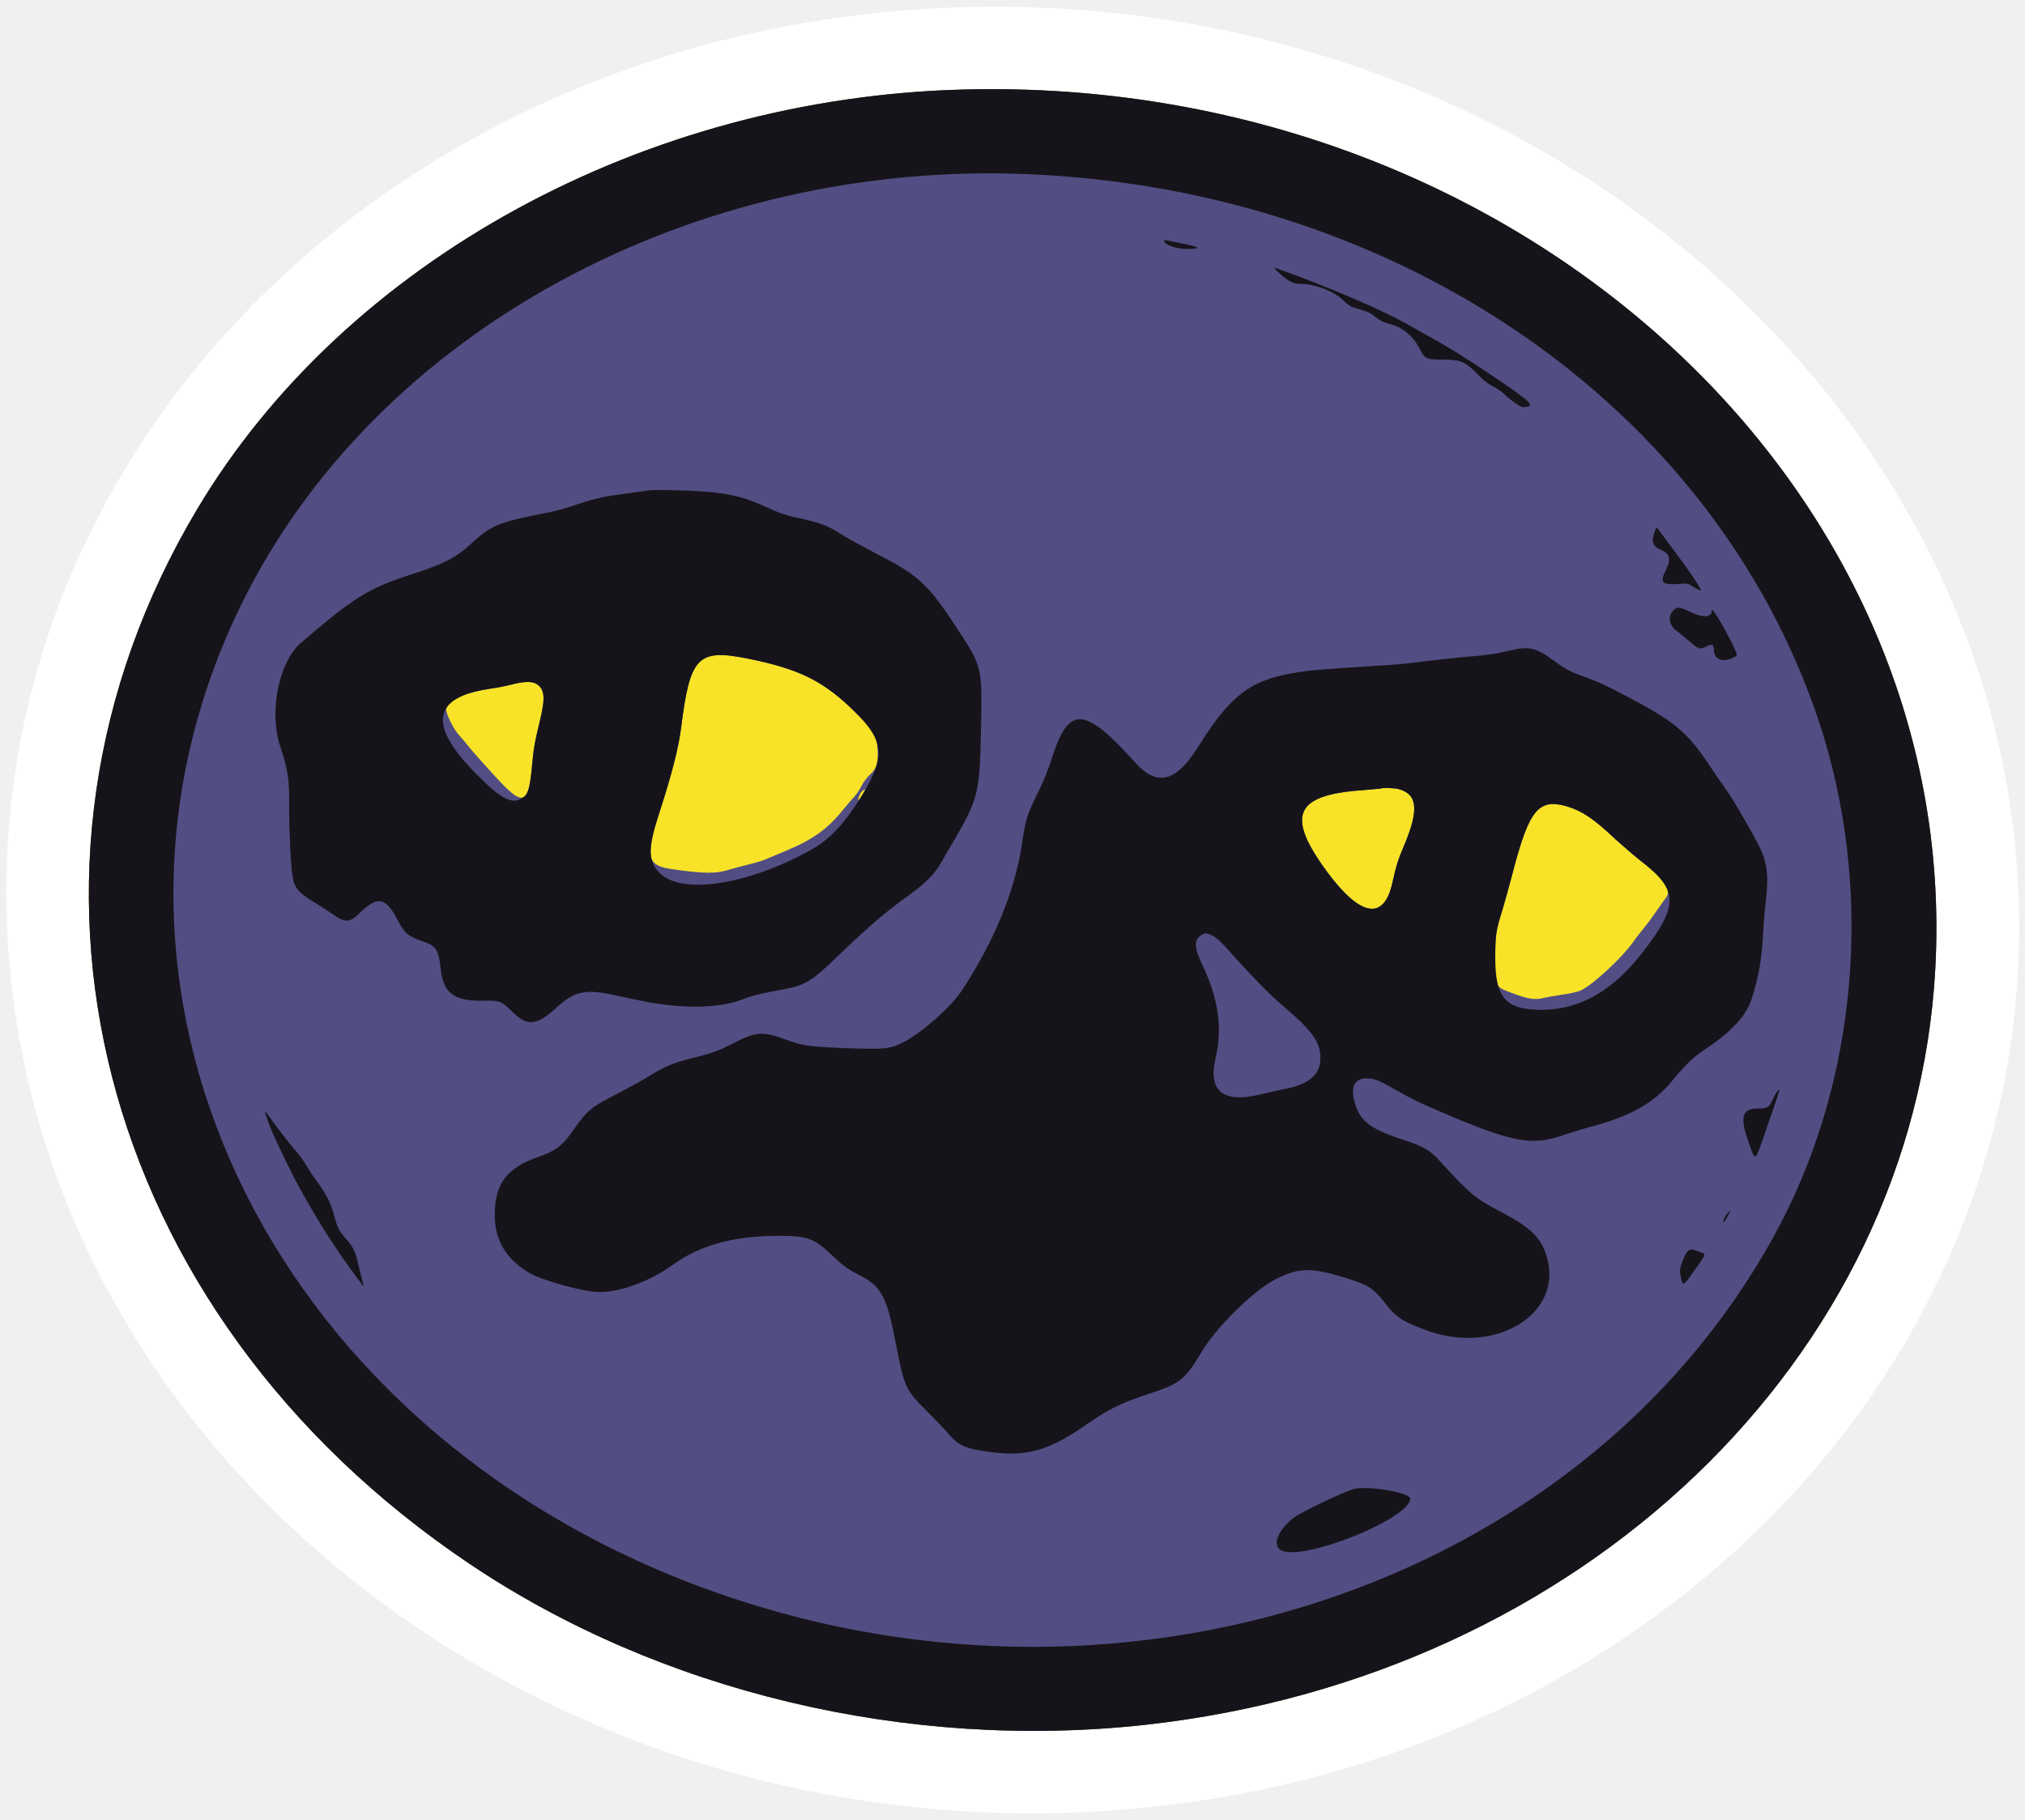
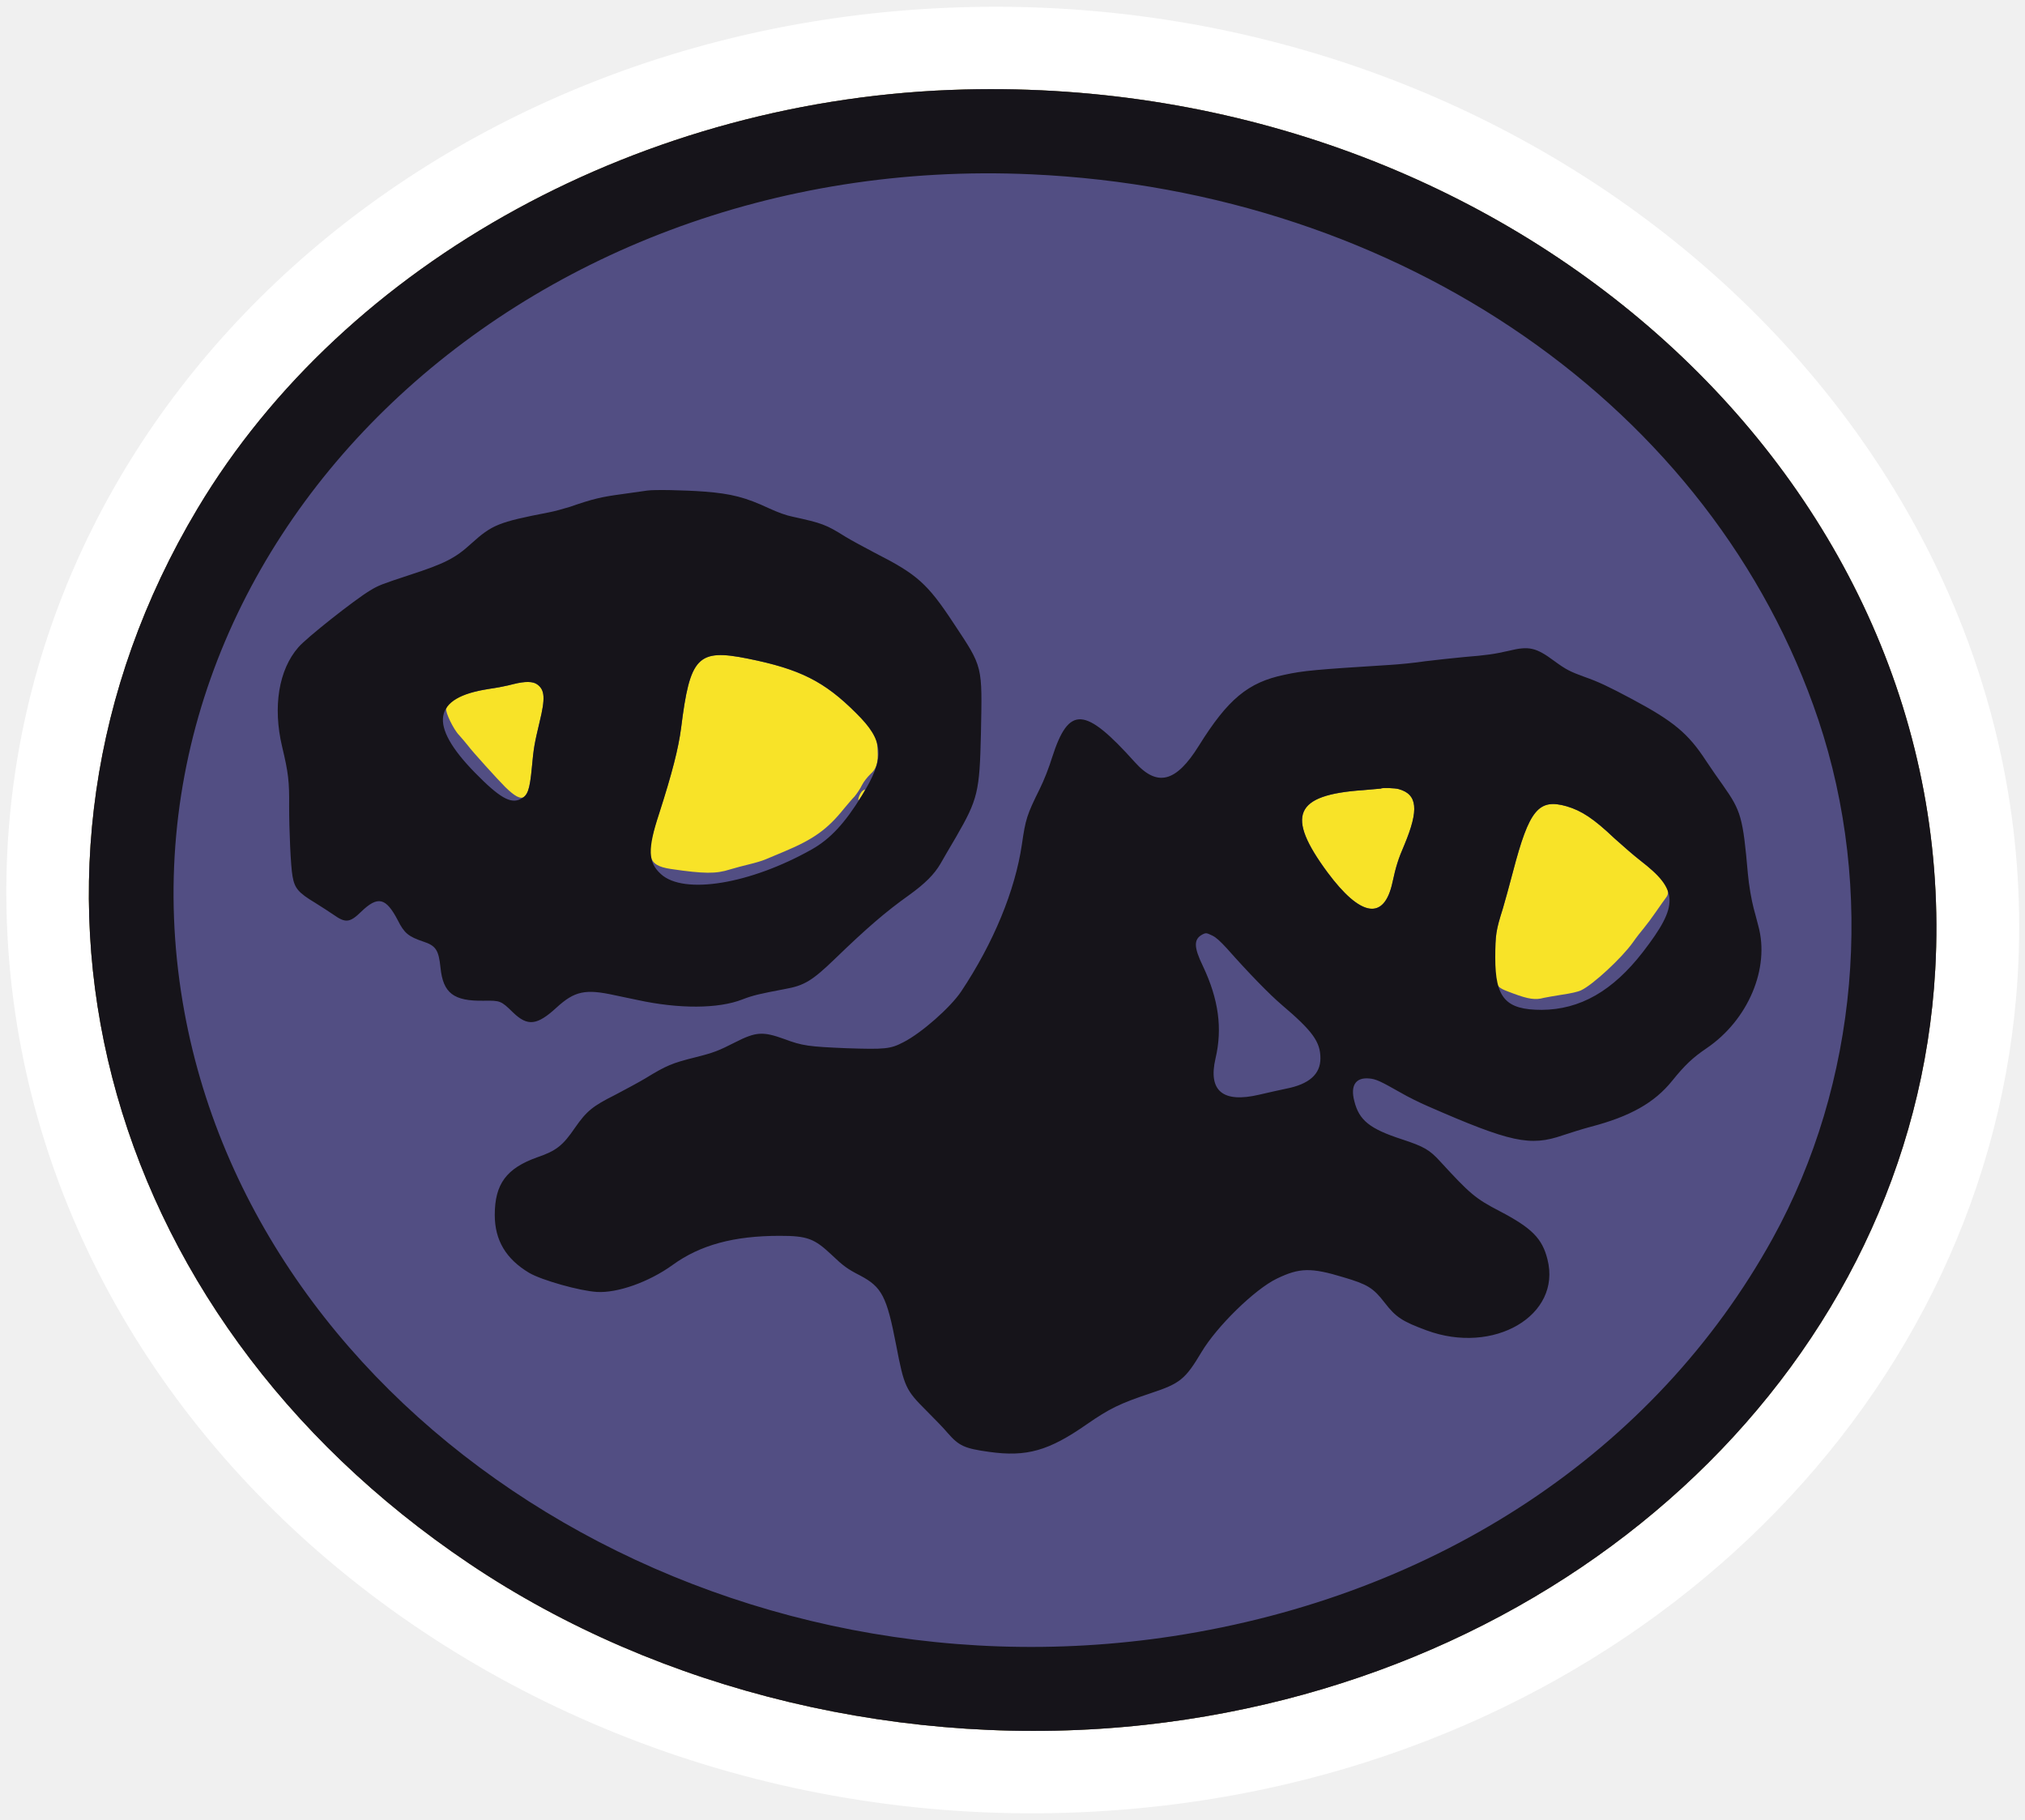
<svg xmlns="http://www.w3.org/2000/svg" viewBox="0 0 1940 1743" width="1940" height="1743">
  <g id="sticker-border" fill="#ffffff" transform="translate(0,1743) scale(0.25,-0.25)">
    <path d="M3680 6944 c-2080 -64 -3696 -1594 -3655 -3460 47 -2114 2167 -3729 4495 -3424 1774 233 3115 1557 3212 3172 123 2050 -1769 3783 -4052 3712z" />
  </g>
  <g id="color-f8e328" fill="#f8e328" transform="translate(0,1743) scale(0.25,-0.25)">
    <path d="M3696 6629 c-1225 -30 -2372 -657 -2939 -1606 -828 -1385 -391 -3080 1041 -4043 731 -492 1679 -718 2590 -618 1672 184 2945 1402 3028 2894 104 1866 -1617 3426 -3720 3373z" />
  </g>
  <g id="color-524e83" fill="#524e83" transform="translate(0,1743) scale(0.25,-0.25)">
    <path d="M3696 6629 c-1225 -30 -2372 -657 -2939 -1606 -828 -1385 -391 -3080 1041 -4043 731 -492 1679 -718 2590 -618 1672 184 2945 1402 3028 2894 104 1866 -1617 3426 -3720 3373z m-830 -2181 c199 -40 293 -87 414 -208 67 -66 81 -90 83 -142 3 -50 -4 -72 -28 -93 -11 -11 -25 -28 -32 -42 -6 -13 -19 -32 -28 -43 -10 -10 -27 -31 -40 -46 -64 -80 -117 -118 -229 -165 -29 -12 -62 -26 -74 -31 -12 -5 -39 -13 -60 -18 -21 -5 -55 -14 -75 -20 -53 -17 -98 -17 -227 2 -91 14 -98 48 -45 212 51 156 75 251 85 328 34 273 63 305 256 266z m-807 -99 c29 -21 31 -53 9 -143 -20 -84 -23 -100 -30 -177 -12 -128 -31 -142 -102 -73 -28 28 -127 137 -143 159 -8 10 -23 28 -33 39 -22 22 -54 89 -50 102 11 35 68 61 164 76 29 4 70 12 92 18 47 12 77 11 93 -1z m3301 -401 c72 -20 78 -79 22 -213 -24 -55 -33 -85 -46 -145 -32 -147 -122 -132 -249 39 -161 218 -127 297 137 315 36 3 67 6 68 6 3 4 55 2 68 -2z m-2056 -24 c-7 -11 -14 -20 -14 -19 -4 4 7 30 15 36 13 10 13 6 -1 -17z m2700 -42 c57 -17 103 -47 183 -123 32 -29 76 -67 98 -84 92 -71 122 -114 100 -142 -6 -8 -24 -33 -39 -55 -15 -22 -36 -50 -46 -62 -10 -12 -30 -37 -43 -56 -42 -59 -153 -162 -198 -183 -12 -6 -40 -12 -74 -17 -30 -5 -61 -10 -69 -12 -32 -9 -59 -5 -118 17 -71 27 -68 21 -68 135 0 90 2 106 29 190 7 24 25 88 39 142 62 237 98 281 206 250z" />
  </g>
  <g id="ink-16141a" fill="#16141a" transform="translate(0,1743) scale(0.25,-0.25)">
-     <path d="M3696 6629 c-1225 -30 -2372 -657 -2939 -1606 -828 -1385 -391 -3080 1041 -4043 731 -492 1679 -718 2590 -618 1672 184 2945 1402 3028 2894 104 1866 -1617 3426 -3720 3373z m256 -325 c1418 -64 2614 -894 3016 -2090 218 -650 153 -1398 -174 -1986 -748 -1350 -2532 -1928 -4116 -1335 -1675 628 -2462 2319 -1752 3765 512 1042 1730 1705 3026 1646z M4461 6047 c5 -14 48 -29 86 -29 59 0 54 7 -18 21 -72 15 -70 15 -68 8z M4904 5924 c34 -31 51 -40 83 -40 51 0 126 -29 158 -61 21 -20 32 -27 46 -31 42 -11 58 -17 74 -30 24 -20 38 -26 65 -33 43 -10 86 -46 109 -91 22 -42 25 -44 88 -44 71 0 87 -7 135 -56 23 -24 40 -37 60 -47 15 -8 33 -20 40 -27 18 -19 64 -52 72 -52 36 0 38 9 7 34 -54 43 -248 171 -321 212 -38 21 -90 51 -115 65 -105 60 -312 149 -511 220 -16 5 -16 5 10 -19z M2480 5092 c-12 -2 -56 -8 -99 -14 -75 -10 -110 -18 -196 -48 -23 -7 -61 -18 -84 -22 -191 -37 -215 -47 -295 -119 -61 -56 -102 -77 -238 -121 -156 -51 -213 -86 -413 -258 -86 -72 -125 -263 -82 -396 31 -93 36 -128 35 -234 0 -91 6 -229 13 -266 8 -46 22 -63 87 -102 25 -16 57 -36 71 -46 45 -32 62 -30 105 12 64 62 95 54 140 -32 25 -50 41 -63 97 -82 49 -16 60 -32 67 -100 10 -98 50 -129 166 -127 63 1 66 0 112 -45 56 -54 92 -50 167 19 69 63 110 72 223 47 28 -6 66 -14 86 -18 160 -35 312 -34 403 2 42 16 64 21 164 40 73 13 104 32 189 114 123 119 196 182 286 246 61 44 96 79 120 120 10 18 37 64 60 103 83 144 90 172 95 395 5 265 9 252 -105 424 -100 152 -140 187 -299 268 -40 21 -92 49 -115 63 -75 47 -89 52 -203 77 -25 5 -55 16 -90 32 -90 42 -144 56 -247 64 -79 6 -195 8 -220 4z m386 -644 c199 -40 293 -87 414 -208 109 -108 113 -171 22 -318 -64 -104 -120 -165 -191 -205 -236 -133 -490 -175 -578 -95 -50 45 -52 96 -7 232 50 156 74 251 84 328 34 273 63 305 256 266z m-807 -99 c29 -21 31 -53 9 -143 -20 -84 -23 -100 -30 -177 -8 -84 -15 -105 -43 -119 -38 -20 -82 6 -175 101 -180 184 -162 288 54 321 29 4 70 12 92 18 47 12 77 11 93 -1z M6342 4937 c-16 -37 -9 -59 22 -72 35 -14 41 -36 20 -77 -24 -48 -16 -58 45 -54 38 3 40 2 55 -8 17 -11 37 -20 35 -15 -14 26 -43 69 -89 131 -31 42 -62 84 -69 93 -13 18 -13 18 -19 2z M6412 4632 c-23 -22 -16 -58 16 -80 10 -8 30 -24 44 -36 36 -32 43 -34 66 -22 22 12 30 9 30 -13 0 -37 34 -50 77 -28 15 7 15 7 -9 56 -37 74 -76 137 -76 124 0 -27 -33 -30 -80 -7 -44 21 -53 22 -68 6z M5782 4478 c-57 -13 -86 -17 -172 -24 -41 -4 -108 -11 -148 -16 -39 -6 -100 -12 -134 -14 -286 -18 -333 -22 -406 -38 -140 -29 -217 -94 -328 -272 -87 -140 -159 -159 -245 -63 -192 214 -253 218 -317 19 -12 -39 -31 -88 -48 -122 -49 -99 -54 -115 -68 -212 -26 -177 -109 -378 -233 -564 -41 -61 -152 -159 -221 -194 -50 -26 -69 -28 -219 -23 -143 6 -168 9 -237 35 -83 30 -109 28 -188 -12 -65 -33 -82 -40 -154 -58 -88 -22 -110 -31 -190 -80 -25 -15 -77 -43 -117 -64 -86 -43 -109 -62 -153 -125 -47 -69 -72 -89 -145 -114 -118 -42 -163 -102 -163 -221 0 -97 43 -169 132 -222 48 -28 193 -69 259 -73 79 -5 200 38 290 103 106 77 235 112 411 112 105 0 132 -10 198 -72 45 -43 61 -55 110 -80 83 -44 102 -79 138 -266 31 -162 37 -173 116 -252 31 -31 68 -69 82 -86 43 -49 64 -59 159 -72 143 -20 228 4 374 106 87 60 125 79 245 119 112 37 132 53 194 157 59 99 204 241 289 282 87 42 131 43 256 5 91 -27 113 -40 157 -97 43 -56 68 -72 160 -106 258 -96 519 57 464 272 -20 80 -60 120 -182 184 -95 49 -116 68 -229 191 -41 45 -62 57 -147 85 -123 40 -164 73 -182 146 -16 60 5 92 57 87 26 -2 44 -11 120 -54 27 -16 74 -39 104 -52 318 -139 392 -155 517 -112 30 10 78 25 108 33 150 39 244 92 311 175 48 59 81 91 123 119 107 71 162 131 184 200 25 79 38 155 42 238 2 44 7 102 10 128 13 102 6 157 -27 219 -45 87 -99 177 -123 211 -15 21 -47 67 -70 102 -79 118 -129 160 -292 247 -90 48 -128 66 -182 85 -55 20 -71 28 -116 61 -70 52 -97 58 -174 39z m-422 -530 c72 -20 78 -79 22 -213 -24 -55 -33 -85 -46 -145 -32 -147 -122 -132 -249 39 -161 218 -127 297 137 315 36 3 67 6 68 6 3 4 55 2 68 -2z m644 -66 c57 -17 103 -47 183 -123 32 -29 76 -67 98 -84 148 -114 149 -172 11 -351 -116 -150 -241 -221 -388 -222 -138 0 -178 45 -178 200 0 88 3 105 29 188 7 24 25 88 39 142 62 237 98 281 206 250z m-1357 -496 c14 -7 30 -22 54 -48 84 -95 165 -178 211 -217 119 -101 148 -142 148 -205 0 -61 -44 -99 -131 -116 -23 -5 -70 -15 -103 -23 -140 -33 -197 14 -168 139 27 115 12 226 -48 353 -36 74 -36 104 -2 122 14 7 16 6 39 -5z M6808 2786 c-5 -8 -13 -23 -18 -34 -12 -25 -18 -28 -57 -28 -57 0 -66 -35 -33 -127 29 -80 22 -86 71 55 54 155 55 159 37 134z M1026 2678 c18 -48 18 -49 74 -165 57 -119 153 -279 231 -387 71 -97 66 -92 59 -68 -3 11 -10 40 -16 64 -11 51 -18 67 -44 98 -31 35 -38 49 -48 89 -11 45 -30 84 -62 128 -14 18 -34 48 -45 67 -11 19 -28 43 -39 54 -17 19 -74 92 -103 133 -21 30 -22 29 -7 -13z M6619 2321 c-10 -10 -21 -40 -12 -31 5 5 26 42 24 42 -1 0 -6 -5 -12 -11z M6469 2178 c-12 -8 -35 -68 -31 -83 10 -56 9 -56 51 2 53 75 51 68 22 78 -29 11 -31 11 -42 3z M5189 1266 c-32 -7 -204 -89 -231 -110 -62 -48 -85 -108 -47 -126 87 -41 493 123 493 199 0 23 -158 50 -215 37z" />
+     <path d="M3696 6629 c-1225 -30 -2372 -657 -2939 -1606 -828 -1385 -391 -3080 1041 -4043 731 -492 1679 -718 2590 -618 1672 184 2945 1402 3028 2894 104 1866 -1617 3426 -3720 3373z m256 -325 c1418 -64 2614 -894 3016 -2090 218 -651 153 -1394 -175 -1988 -450 -815 -1283 -1368 -2297 -1524 -1789 -274 -3529 840 -3796 2430 -291 1735 1274 3262 3252 3172z M2480 5092 c-12 -2 -56 -8 -99 -14 -75 -10 -110 -18 -196 -48 -23 -7 -61 -18 -84 -22 -191 -37 -215 -47 -295 -119 -61 -56 -102 -77 -238 -121 -106 -35 -117 -39 -150 -59 -57 -34 -246 -183 -275 -218 -75 -86 -98 -228 -62 -380 24 -100 28 -134 27 -229 0 -92 6 -230 13 -268 8 -46 22 -63 87 -102 25 -16 57 -36 71 -46 45 -32 62 -30 105 12 64 62 95 54 140 -32 25 -50 41 -63 97 -82 49 -16 60 -32 67 -100 10 -98 50 -129 166 -127 63 1 66 0 112 -45 56 -54 92 -50 167 19 69 63 110 72 223 47 28 -6 66 -14 86 -18 160 -35 312 -34 403 2 42 16 64 21 164 40 73 13 104 32 189 114 123 119 196 182 286 246 61 44 96 79 120 120 10 18 37 64 60 103 83 144 90 172 95 395 5 265 9 252 -105 424 -100 152 -140 187 -299 268 -40 21 -92 49 -115 63 -75 47 -89 52 -203 77 -25 5 -55 16 -90 32 -90 42 -144 56 -247 64 -79 6 -195 8 -220 4z m386 -644 c199 -40 293 -87 414 -208 109 -108 113 -171 22 -318 -64 -104 -120 -165 -191 -205 -236 -133 -490 -175 -578 -95 -50 45 -52 96 -7 232 50 156 74 251 84 328 34 273 63 305 256 266z m-807 -99 c29 -21 31 -53 9 -143 -20 -84 -23 -100 -30 -177 -8 -84 -15 -105 -43 -119 -38 -20 -82 6 -175 101 -180 184 -162 288 54 321 29 4 70 12 92 18 47 12 77 11 93 -1z M5782 4478 c-57 -13 -86 -17 -172 -24 -41 -4 -108 -11 -148 -16 -39 -6 -100 -12 -134 -14 -286 -18 -333 -22 -406 -38 -140 -29 -217 -94 -328 -272 -87 -140 -159 -159 -245 -63 -192 214 -253 218 -317 19 -12 -39 -31 -88 -48 -122 -49 -99 -54 -115 -68 -212 -26 -177 -109 -378 -233 -564 -41 -61 -152 -159 -221 -194 -50 -26 -69 -28 -219 -23 -143 6 -168 9 -237 35 -83 30 -109 28 -188 -12 -65 -33 -82 -40 -154 -58 -88 -22 -110 -31 -190 -80 -25 -15 -77 -43 -117 -64 -86 -43 -109 -62 -153 -125 -47 -69 -72 -89 -145 -114 -118 -42 -163 -102 -163 -221 0 -97 43 -169 132 -222 48 -28 193 -69 259 -73 79 -5 200 38 290 103 106 77 235 112 411 112 105 0 132 -10 198 -72 45 -43 61 -55 110 -80 83 -44 102 -79 138 -266 31 -162 37 -173 116 -252 31 -31 68 -69 82 -86 43 -49 64 -59 159 -72 143 -20 228 4 374 106 87 60 125 79 245 119 112 37 132 53 194 157 59 99 204 241 289 282 87 42 131 43 256 5 91 -27 113 -40 157 -97 43 -56 68 -72 160 -106 258 -96 519 57 464 272 -20 80 -60 120 -182 184 -95 49 -116 68 -229 191 -41 45 -62 57 -147 85 -123 40 -164 73 -182 146 -16 60 5 92 57 87 26 -2 44 -11 120 -54 27 -16 74 -39 104 -52 318 -139 392 -155 517 -112 30 10 78 25 108 33 150 39 244 92 311 175 50 62 80 90 133 126 159 108 243 306 198 469 -5 21 -14 52 -18 68 -8 31 -18 86 -22 132 -19 216 -26 240 -95 338 -16 22 -45 64 -65 94 -69 106 -125 152 -284 237 -90 48 -128 66 -182 85 -55 20 -71 28 -116 61 -70 52 -97 58 -174 39z m-422 -530 c72 -20 78 -79 22 -213 -24 -55 -33 -85 -46 -145 -32 -147 -122 -132 -249 39 -161 218 -127 297 137 315 36 3 67 6 68 6 3 4 55 2 68 -2z m644 -66 c57 -17 103 -47 183 -123 32 -29 76 -67 98 -84 148 -114 149 -172 11 -351 -116 -150 -241 -221 -388 -222 -138 0 -178 45 -178 200 0 88 3 105 29 188 7 24 25 88 39 142 62 237 98 281 206 250z m-1357 -496 c14 -7 30 -22 54 -48 84 -95 165 -178 211 -217 119 -101 148 -142 148 -205 0 -61 -44 -99 -131 -116 -23 -5 -70 -15 -103 -23 -140 -33 -197 14 -168 139 27 115 12 226 -48 353 -36 74 -36 104 -2 122 14 7 16 6 39 -5z" />
  </g>
</svg>
